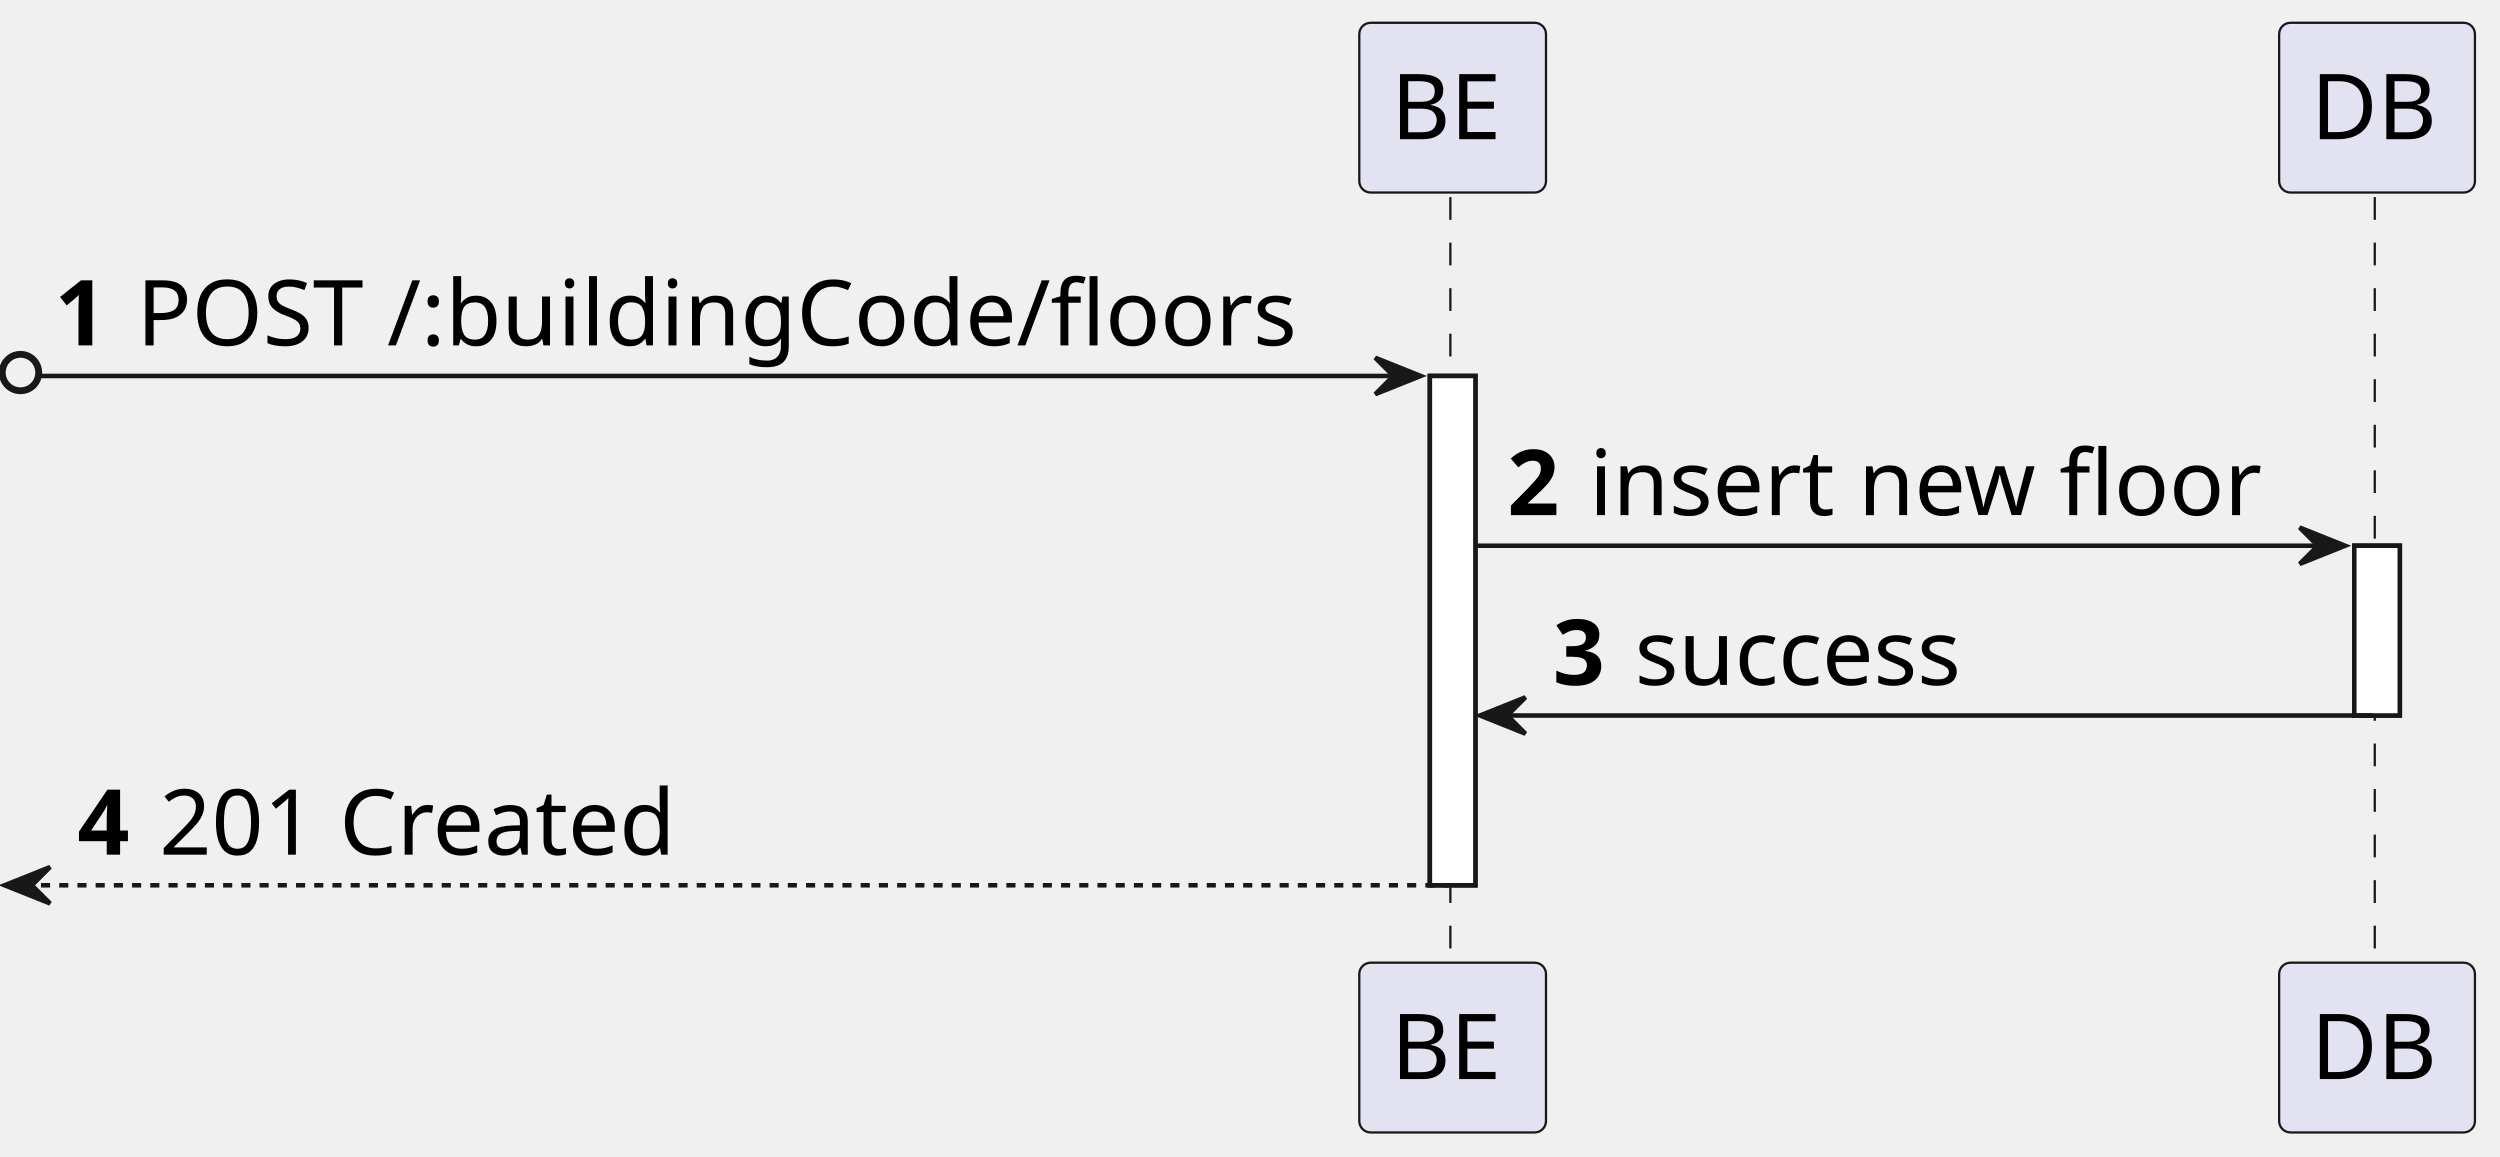
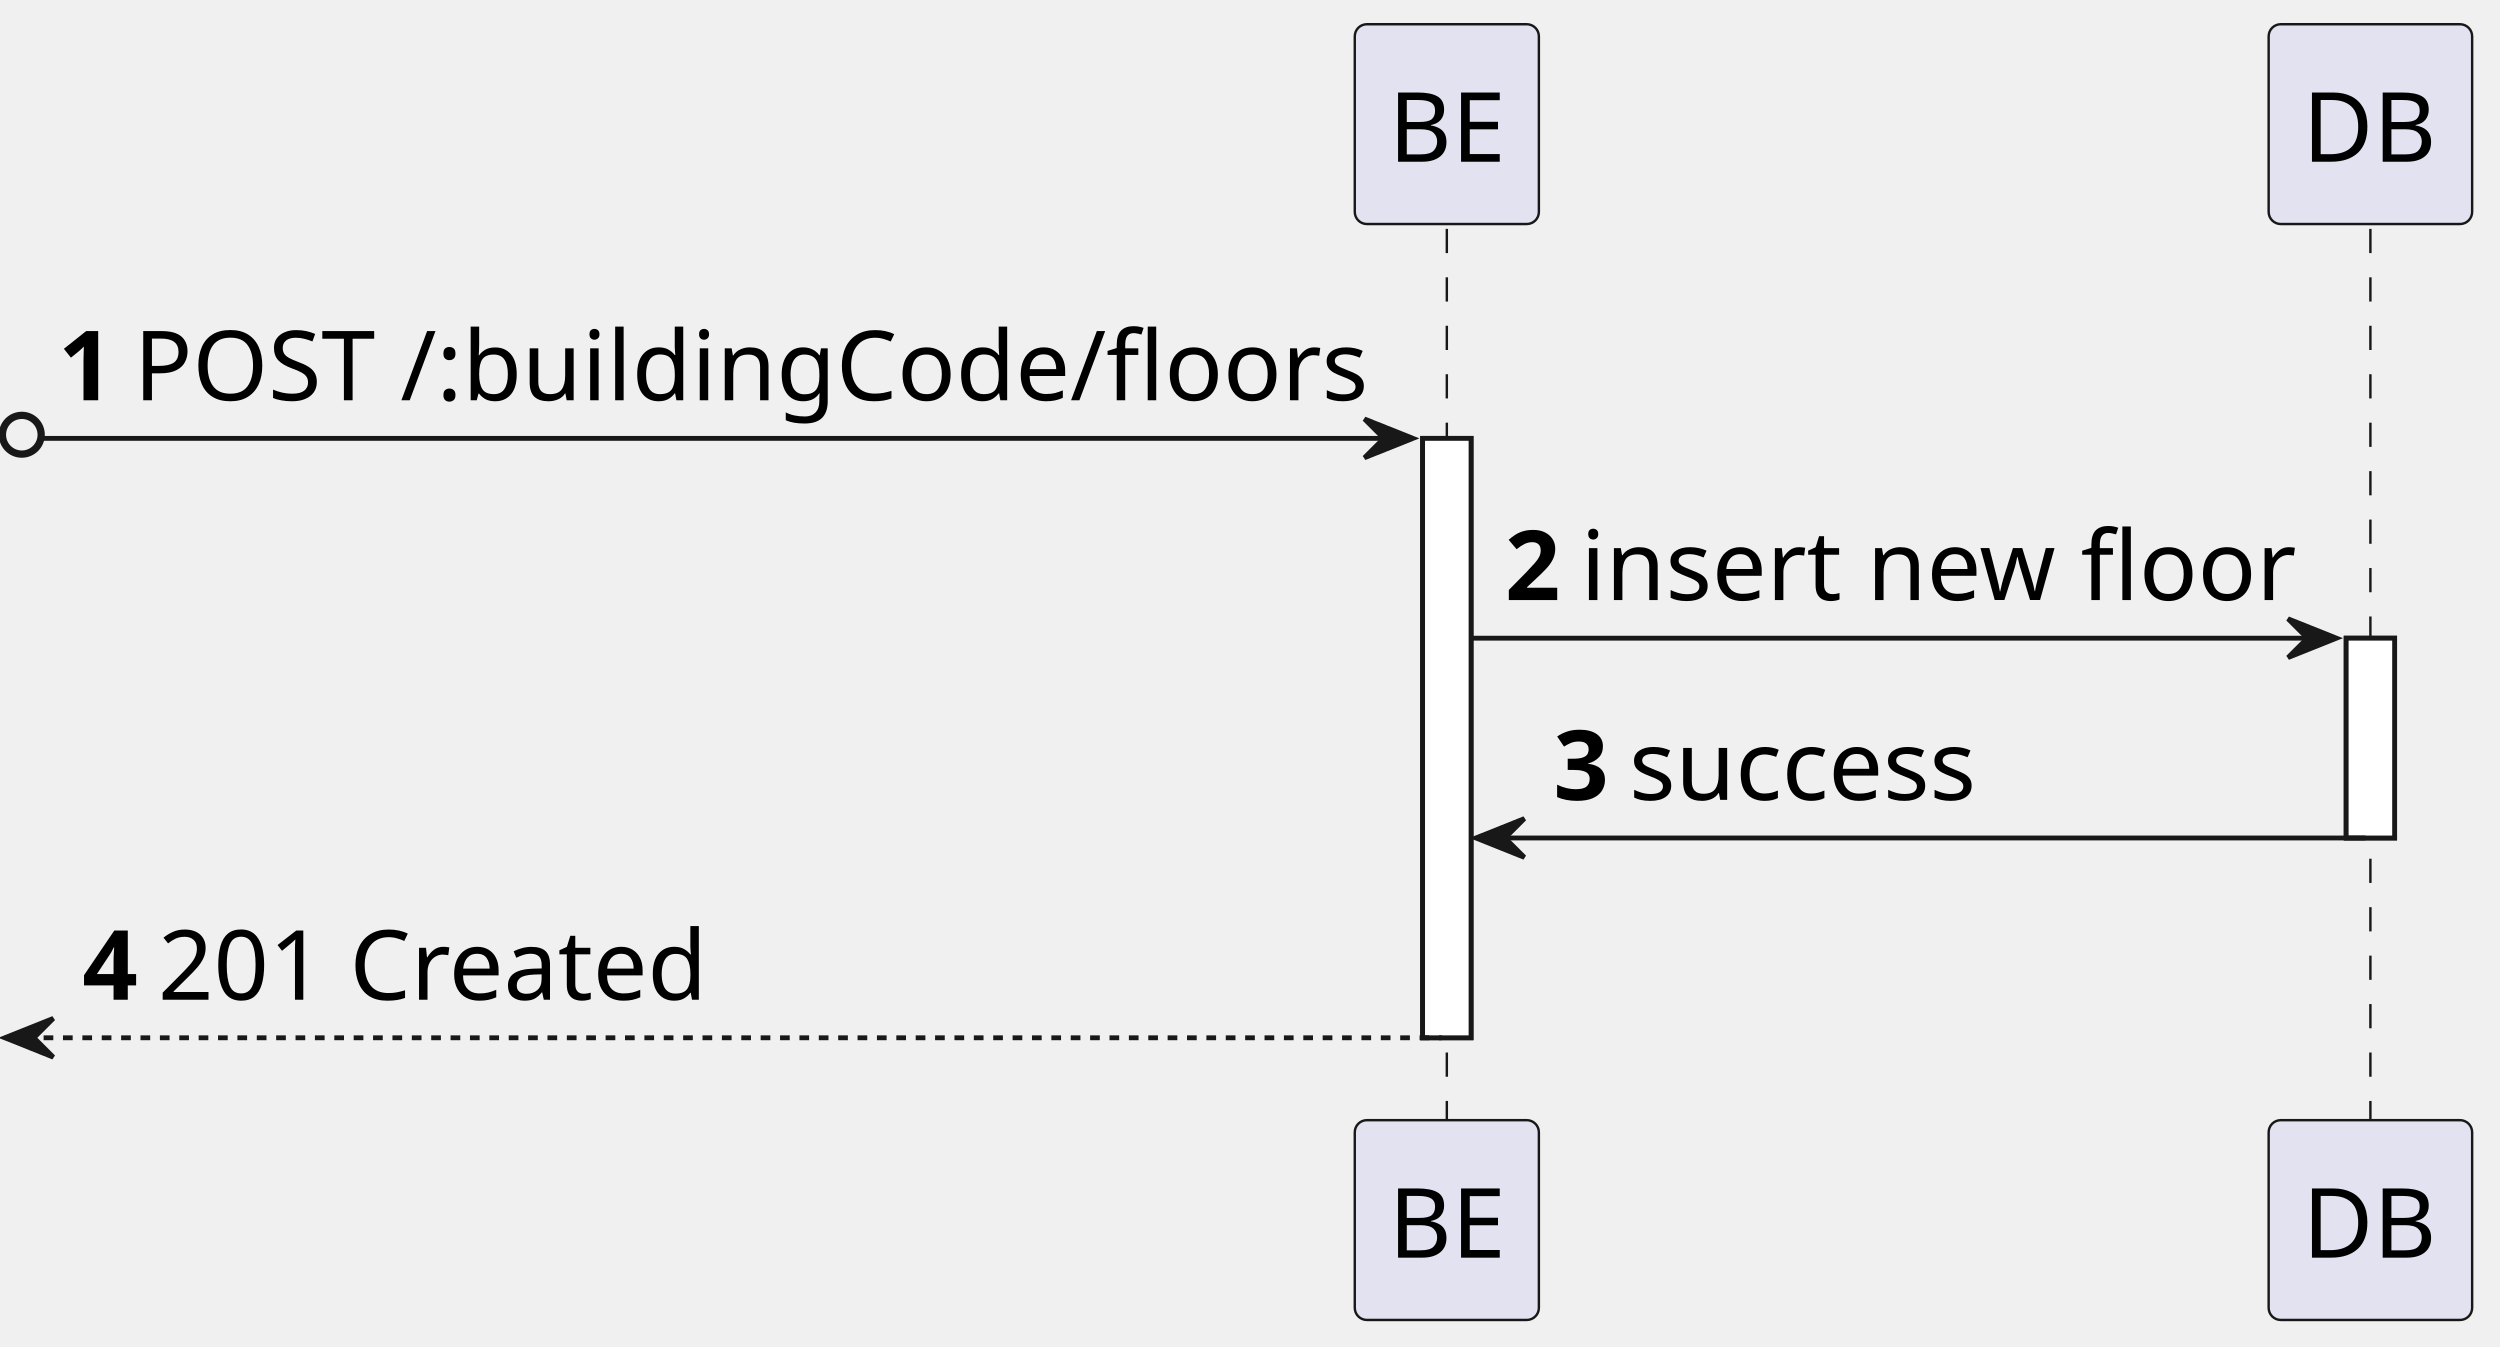
- <svg xmlns="http://www.w3.org/2000/svg" contentStyleType="text/css" height="254px" preserveAspectRatio="none" style="width:549px;height:254px;background:#FFFFFF;" version="1.1" viewBox="0 0 549 254" width="549px" zoomAndPan="magnify">
+ <svg xmlns="http://www.w3.org/2000/svg" contentStyleType="text/css" height="278px" preserveAspectRatio="none" style="width:516px;height:278px;background:#FFFFFF;" version="1.1" viewBox="0 0 516 278" width="516px" zoomAndPan="magnify">
  <defs />
  <g>
-     <rect fill="#FFFFFF" height="111.844" style="stroke:#181818;stroke-width:1.0;" width="10" x="314" y="82.562" />
-     <rect fill="#FFFFFF" height="37.281" style="stroke:#181818;stroke-width:1.0;" width="10" x="517" y="119.844" />
-     <line style="stroke:#181818;stroke-width:0.5;stroke-dasharray:5.0,5.0;" x1="318.5" x2="318.5" y1="43.281" y2="212.406" />
-     <line style="stroke:#181818;stroke-width:0.5;stroke-dasharray:5.0,5.0;" x1="521.5" x2="521.5" y1="43.281" y2="212.406" />
-     <rect fill="#E2E2F0" height="37.281" rx="2.5" ry="2.5" style="stroke:#181818;stroke-width:0.5;" width="41" x="298.5" y="5" />
-     <text fill="#000000" font-family="sans-serif" font-size="20" lengthAdjust="spacing" textLength="27" x="305.5" y="30.564">BE</text>
-     <rect fill="#E2E2F0" height="37.281" rx="2.5" ry="2.5" style="stroke:#181818;stroke-width:0.5;" width="41" x="298.5" y="211.406" />
-     <text fill="#000000" font-family="sans-serif" font-size="20" lengthAdjust="spacing" textLength="27" x="305.5" y="236.971">BE</text>
-     <rect fill="#E2E2F0" height="37.281" rx="2.5" ry="2.5" style="stroke:#181818;stroke-width:0.5;" width="43" x="500.5" y="5" />
-     <text fill="#000000" font-family="sans-serif" font-size="20" lengthAdjust="spacing" textLength="29" x="507.5" y="30.564">DB</text>
-     <rect fill="#E2E2F0" height="37.281" rx="2.5" ry="2.5" style="stroke:#181818;stroke-width:0.5;" width="43" x="500.5" y="211.406" />
-     <text fill="#000000" font-family="sans-serif" font-size="20" lengthAdjust="spacing" textLength="29" x="507.5" y="236.971">DB</text>
-     <rect fill="#FFFFFF" height="111.844" style="stroke:#181818;stroke-width:1.0;" width="10" x="314" y="82.562" />
-     <rect fill="#FFFFFF" height="37.281" style="stroke:#181818;stroke-width:1.0;" width="10" x="517" y="119.844" />
-     <ellipse cx="4.5" cy="81.812" fill="none" rx="4" ry="4" style="stroke:#181818;stroke-width:1.5;" />
-     <polygon fill="#181818" points="302,78.562,312,82.562,302,86.562,306,82.562" style="stroke:#181818;stroke-width:1.0;" />
-     <line style="stroke:#181818;stroke-width:1.0;" x1="9" x2="308" y1="82.562" y2="82.562" />
-     <text fill="#000000" font-family="sans-serif" font-size="20" font-weight="bold" lengthAdjust="spacing" textLength="14" x="12" y="75.846">1</text>
-     <text fill="#000000" font-family="sans-serif" font-size="20" lengthAdjust="spacing" textLength="269" x="30" y="75.846">POST /:buildingCode/floors</text>
-     <polygon fill="#181818" points="505,115.844,515,119.844,505,123.844,509,119.844" style="stroke:#181818;stroke-width:1.0;" />
-     <line style="stroke:#181818;stroke-width:1.0;" x1="324" x2="511" y1="119.844" y2="119.844" />
-     <text fill="#000000" font-family="sans-serif" font-size="20" font-weight="bold" lengthAdjust="spacing" textLength="14" x="331" y="113.127">2</text>
-     <text fill="#000000" font-family="sans-serif" font-size="20" lengthAdjust="spacing" textLength="156" x="349" y="113.127">insert new floor</text>
-     <polygon fill="#181818" points="335,153.125,325,157.125,335,161.125,331,157.125" style="stroke:#181818;stroke-width:1.0;" />
-     <line style="stroke:#181818;stroke-width:1.0;" x1="329" x2="521" y1="157.125" y2="157.125" />
-     <text fill="#000000" font-family="sans-serif" font-size="20" font-weight="bold" lengthAdjust="spacing" textLength="14" x="341" y="150.408">3</text>
-     <text fill="#000000" font-family="sans-serif" font-size="20" lengthAdjust="spacing" textLength="77" x="359" y="150.408">success</text>
-     <polygon fill="#181818" points="11,190.406,1,194.406,11,198.406,7,194.406" style="stroke:#181818;stroke-width:1.0;" />
-     <line style="stroke:#181818;stroke-width:1.0;stroke-dasharray:2.0,2.0;" x1="5" x2="318" y1="194.406" y2="194.406" />
-     <text fill="#000000" font-family="sans-serif" font-size="20" font-weight="bold" lengthAdjust="spacing" textLength="14" x="17" y="187.69">4</text>
-     <text fill="#000000" font-family="sans-serif" font-size="20" lengthAdjust="spacing" textLength="124" x="35" y="187.69">201 Created</text>
+     <rect fill="#FFFFFF" height="123.72" style="stroke:#181818;stroke-width:1.0;" width="10" x="293.625" y="90.48" />
+     <rect fill="#FFFFFF" height="41.24" style="stroke:#181818;stroke-width:1.0;" width="10" x="484.25" y="131.72" />
+     <line style="stroke:#181818;stroke-width:0.5;stroke-dasharray:5.0,5.0;" x1="298.625" x2="298.625" y1="47.24" y2="232.2" />
+     <line style="stroke:#181818;stroke-width:0.5;stroke-dasharray:5.0,5.0;" x1="489.25" x2="489.25" y1="47.24" y2="232.2" />
+     <rect fill="#E2E2F0" height="41.24" rx="2.5" ry="2.5" style="stroke:#181818;stroke-width:0.5;" width="38" x="279.625" y="5" />
+     <text fill="#000000" font-family="sans-serif" font-size="20" lengthAdjust="spacing" textLength="24" x="286.625" y="33.38">BE</text>
+     <rect fill="#E2E2F0" height="41.24" rx="2.5" ry="2.5" style="stroke:#181818;stroke-width:0.5;" width="38" x="279.625" y="231.2" />
+     <text fill="#000000" font-family="sans-serif" font-size="20" lengthAdjust="spacing" textLength="24" x="286.625" y="259.58">BE</text>
+     <rect fill="#E2E2F0" height="41.24" rx="2.5" ry="2.5" style="stroke:#181818;stroke-width:0.5;" width="42" x="468.25" y="5" />
+     <text fill="#000000" font-family="sans-serif" font-size="20" lengthAdjust="spacing" textLength="28" x="475.25" y="33.38">DB</text>
+     <rect fill="#E2E2F0" height="41.24" rx="2.5" ry="2.5" style="stroke:#181818;stroke-width:0.5;" width="42" x="468.25" y="231.2" />
+     <text fill="#000000" font-family="sans-serif" font-size="20" lengthAdjust="spacing" textLength="28" x="475.25" y="259.58">DB</text>
+     <rect fill="#FFFFFF" height="123.72" style="stroke:#181818;stroke-width:1.0;" width="10" x="293.625" y="90.48" />
+     <rect fill="#FFFFFF" height="41.24" style="stroke:#181818;stroke-width:1.0;" width="10" x="484.25" y="131.72" />
+     <ellipse cx="4.5" cy="89.73" fill="none" rx="4" ry="4" style="stroke:#181818;stroke-width:1.5;" />
+     <polygon fill="#181818" points="281.625,86.48,291.625,90.48,281.625,94.48,285.625,90.48" style="stroke:#181818;stroke-width:1.0;" />
+     <line style="stroke:#181818;stroke-width:1.0;" x1="9" x2="287.625" y1="90.48" y2="90.48" />
+     <text fill="#000000" font-family="sans-serif" font-size="20" font-weight="bold" lengthAdjust="spacing" textLength="11.625" x="12" y="82.62">1</text>
+     <text fill="#000000" font-family="sans-serif" font-size="20" lengthAdjust="spacing" textLength="251" x="27.625" y="82.62">POST /:buildingCode/floors</text>
+     <polygon fill="#181818" points="472.25,127.72,482.25,131.72,472.25,135.72,476.25,131.72" style="stroke:#181818;stroke-width:1.0;" />
+     <line style="stroke:#181818;stroke-width:1.0;" x1="303.625" x2="478.25" y1="131.72" y2="131.72" />
+     <text fill="#000000" font-family="sans-serif" font-size="20" font-weight="bold" lengthAdjust="spacing" textLength="11.625" x="310.625" y="123.86">2</text>
+     <text fill="#000000" font-family="sans-serif" font-size="20" lengthAdjust="spacing" textLength="146" x="326.25" y="123.86">insert new floor</text>
+     <polygon fill="#181818" points="314.625,168.96,304.625,172.96,314.625,176.96,310.625,172.96" style="stroke:#181818;stroke-width:1.0;" />
+     <line style="stroke:#181818;stroke-width:1.0;" x1="308.625" x2="488.25" y1="172.96" y2="172.96" />
+     <text fill="#000000" font-family="sans-serif" font-size="20" font-weight="bold" lengthAdjust="spacing" textLength="11.625" x="320.625" y="165.1">3</text>
+     <text fill="#000000" font-family="sans-serif" font-size="20" lengthAdjust="spacing" textLength="73" x="336.25" y="165.1">success</text>
+     <polygon fill="#181818" points="11,210.2,1,214.2,11,218.2,7,214.2" style="stroke:#181818;stroke-width:1.0;" />
+     <line style="stroke:#181818;stroke-width:1.0;stroke-dasharray:2.0,2.0;" x1="5" x2="297.625" y1="214.2" y2="214.2" />
+     <text fill="#000000" font-family="sans-serif" font-size="20" font-weight="bold" lengthAdjust="spacing" textLength="11.625" x="17" y="206.34">4</text>
+     <text fill="#000000" font-family="sans-serif" font-size="20" lengthAdjust="spacing" textLength="111" x="32.625" y="206.34">201 Created</text>
  </g>
</svg>
